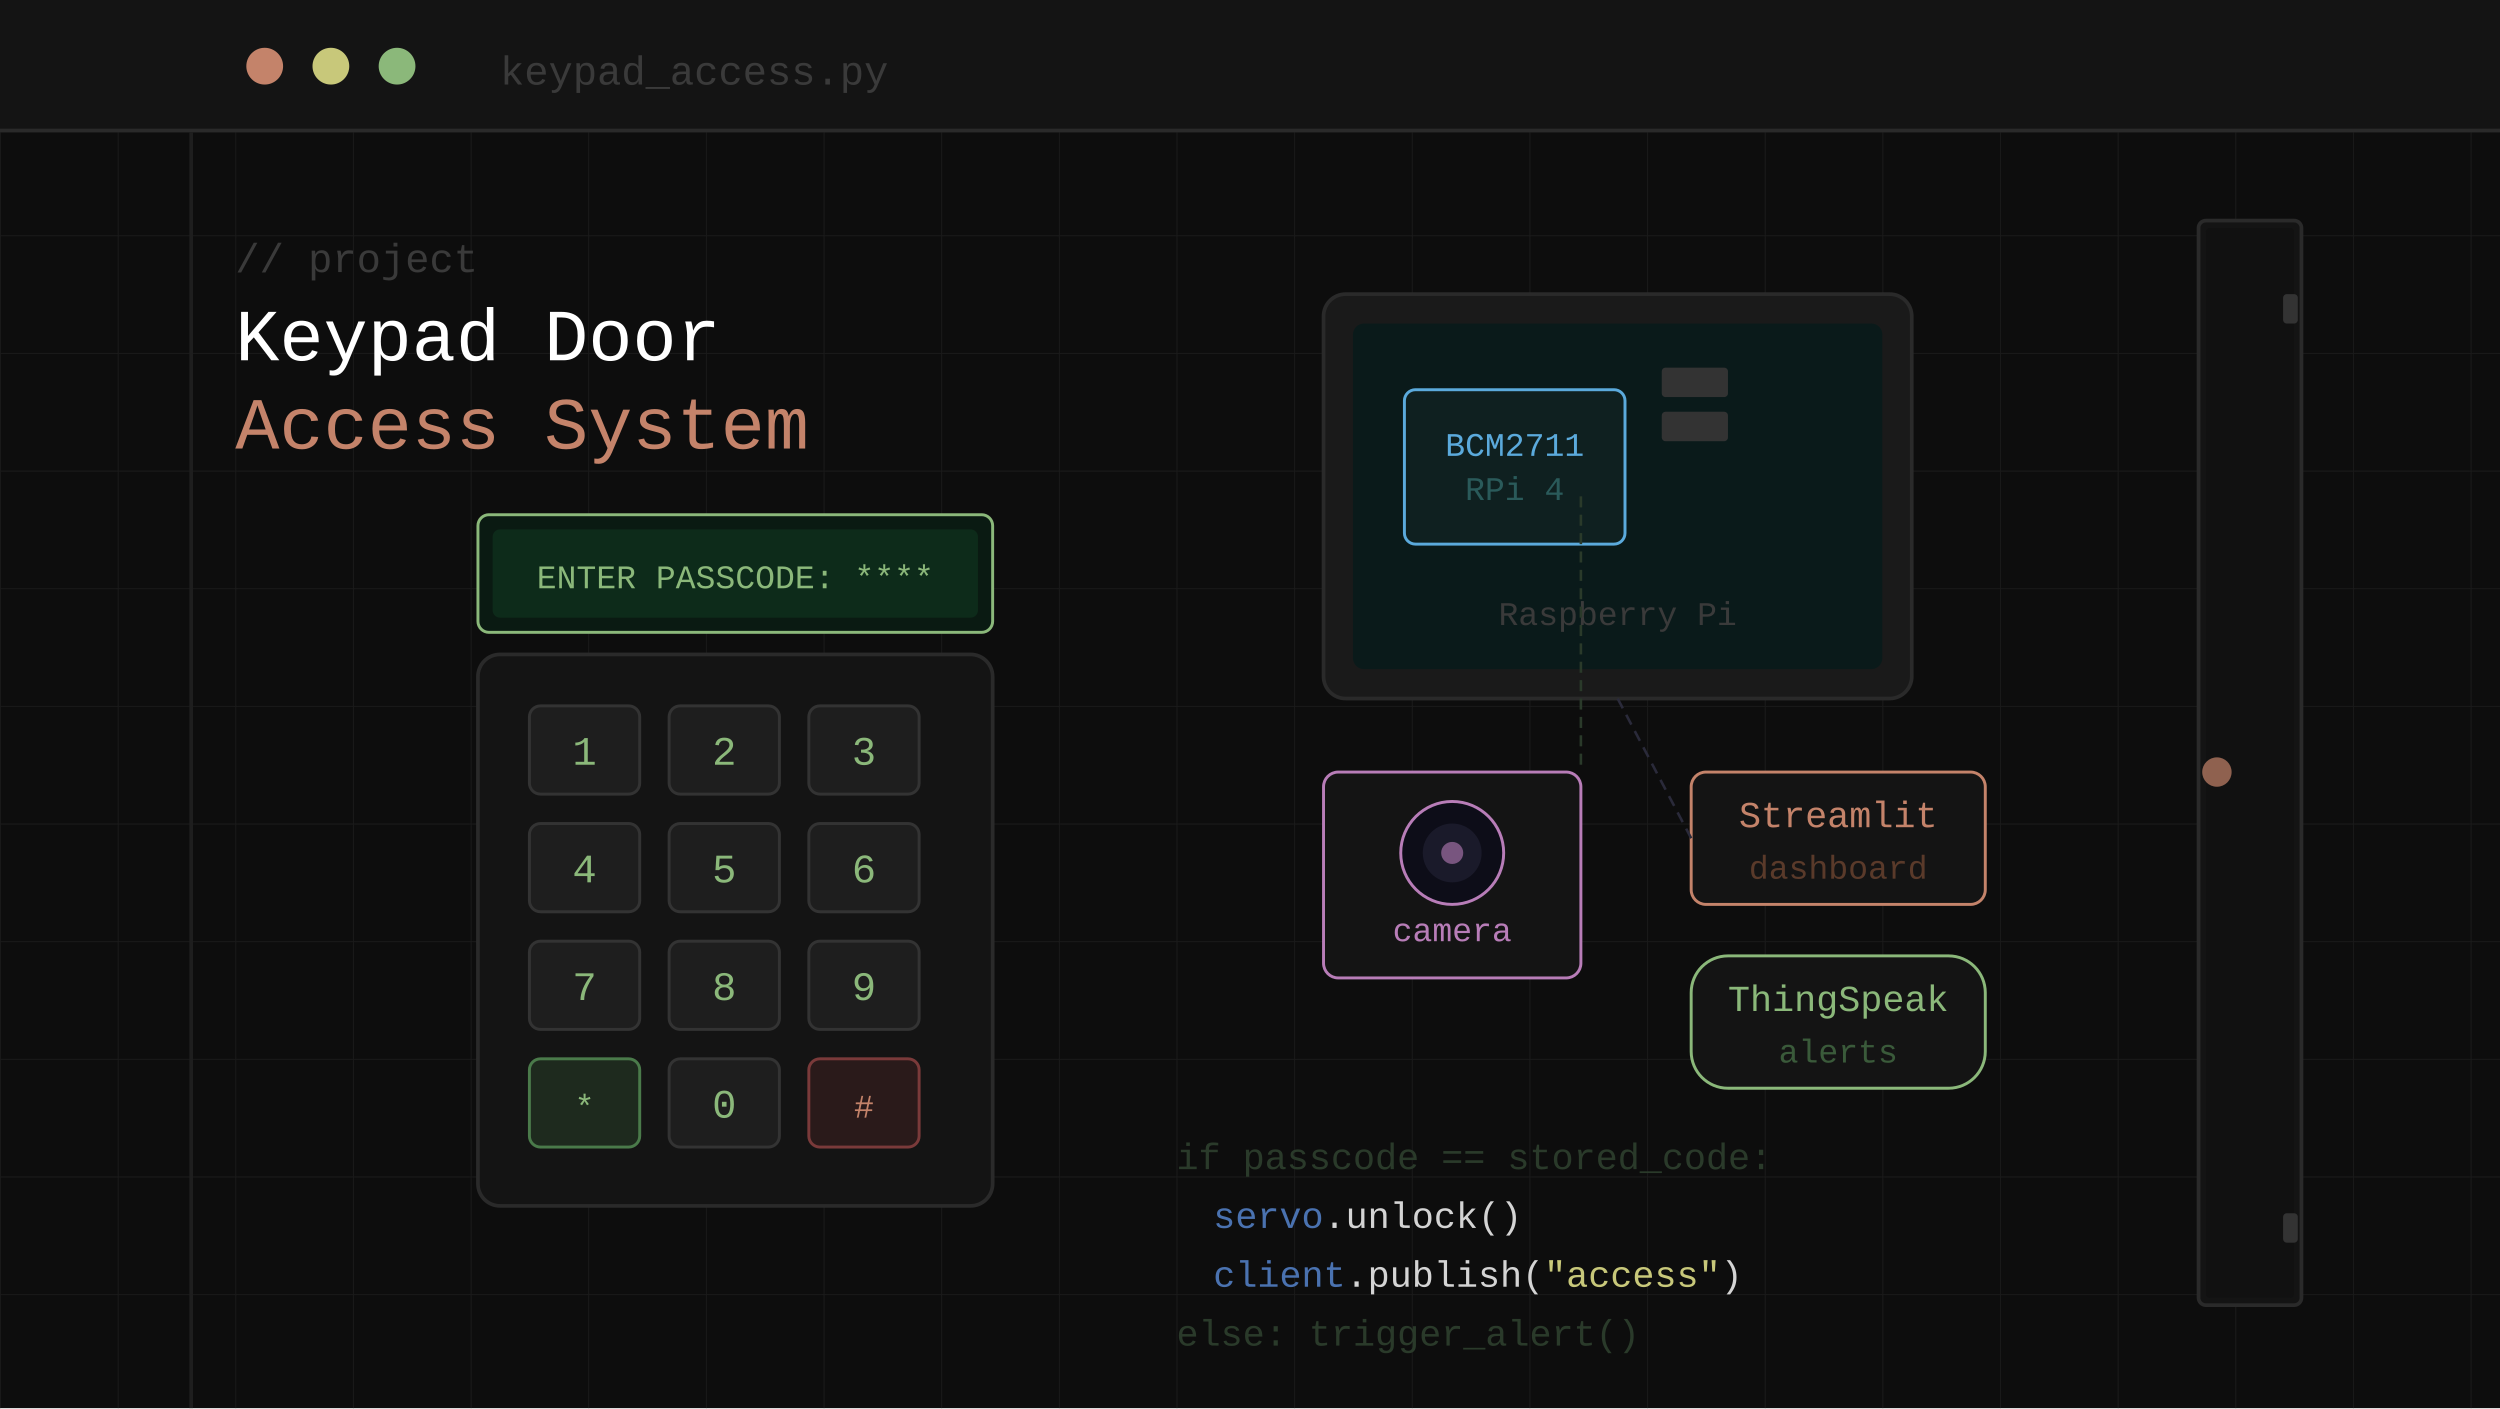
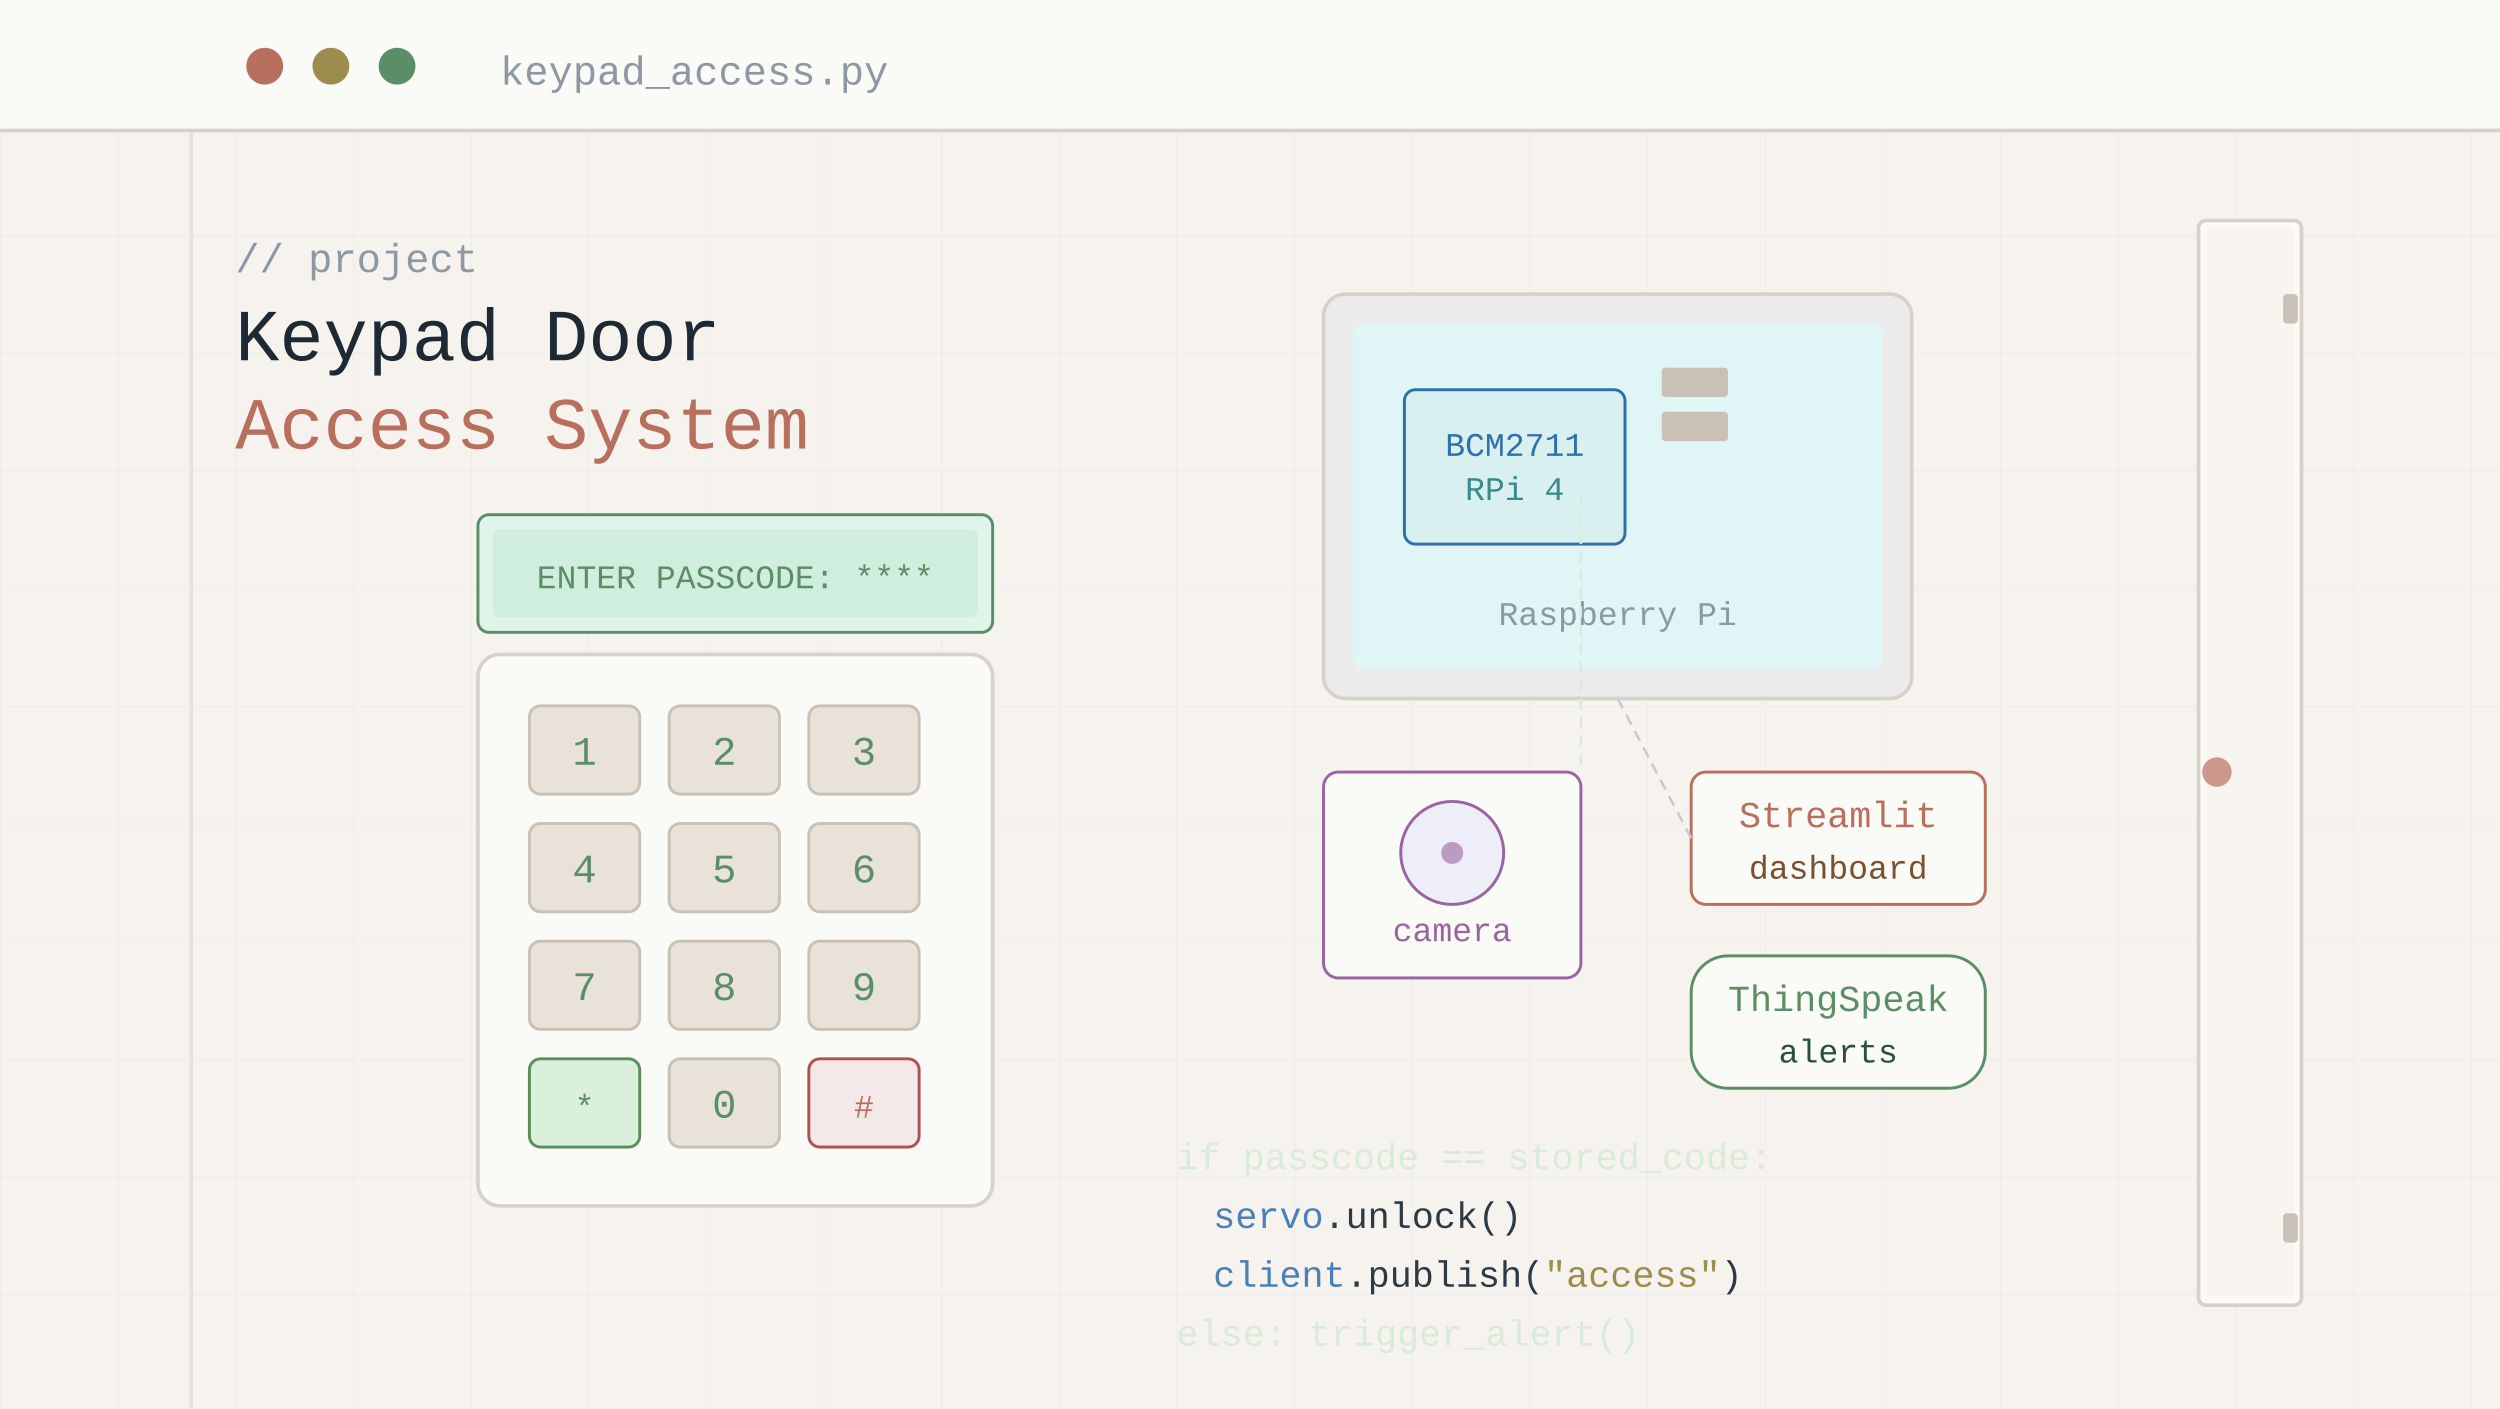
<svg xmlns="http://www.w3.org/2000/svg" viewBox="0 0 680 383">
  <style>.m{font-family:'JetBrains Mono','Courier New',monospace}</style>
-   <rect width="680" height="383" fill="#0d0d0d" />
+   <rect width="680" height="383" fill="#f6f3ee" />
  <defs>
    <pattern id="g2" width="32" height="32" patternUnits="userSpaceOnUse">
-       <path d="M32 0L0 0 0 32" fill="none" stroke="#1a1a1a" stroke-width="0.5" />
+       <path d="M32 0L0 0 0 32" fill="none" stroke="#ebebeb" stroke-width="0.5" />
    </pattern>
  </defs>
  <rect width="680" height="383" fill="url(#g2)" />
-   <rect x="0" y="0" width="680" height="36" fill="#141414" />
-   <rect x="0" y="35" width="680" height="1" fill="#2a2a2a" />
-   <circle cx="72" cy="18" r="5" fill="#C4836A" />
-   <circle cx="90" cy="18" r="5" fill="#C8C87A" />
-   <circle cx="108" cy="18" r="5" fill="#8BB87A" />
-   <text x="136" y="23" class="m" font-size="11" fill="#3a3a3a">keypad_access.py</text>
-   <line x1="52" y1="36" x2="52" y2="383" stroke="#1e1e1e" stroke-width="1" />
-   <text x="64" y="74" class="m" font-size="11" fill="#3a3a3a">// project</text>
-   <text x="64" y="98" class="m" font-size="20" font-weight="500" fill="#ffffff">Keypad Door</text>
-   <text x="64" y="122" class="m" font-size="20" font-weight="500" fill="#C4836A">Access System</text>
-   <rect x="130" y="140" width="140" height="32" rx="3" fill="#0a1a12" stroke="#8BB87A" stroke-width="0.8" />
-   <rect x="134" y="144" width="132" height="24" rx="2" fill="#0d2b1a" />
-   <text x="200" y="160" class="m" font-size="9" fill="#8BB87A" text-anchor="middle">ENTER PASSCODE: ****</text>
-   <rect x="130" y="178" width="140" height="150" rx="6" fill="#141414" stroke="#2a2a2a" stroke-width="1" />
-   <rect x="144" y="192" width="30" height="24" rx="3" fill="#1e1e1e" stroke="#333" stroke-width="0.8" />
-   <text x="159" y="208" class="m" font-size="11" fill="#8BB87A" text-anchor="middle">1</text>
-   <rect x="182" y="192" width="30" height="24" rx="3" fill="#1e1e1e" stroke="#333" stroke-width="0.8" />
-   <text x="197" y="208" class="m" font-size="11" fill="#8BB87A" text-anchor="middle">2</text>
-   <rect x="220" y="192" width="30" height="24" rx="3" fill="#1e1e1e" stroke="#333" stroke-width="0.8" />
-   <text x="235" y="208" class="m" font-size="11" fill="#8BB87A" text-anchor="middle">3</text>
-   <rect x="144" y="224" width="30" height="24" rx="3" fill="#1e1e1e" stroke="#333" stroke-width="0.8" />
-   <text x="159" y="240" class="m" font-size="11" fill="#8BB87A" text-anchor="middle">4</text>
-   <rect x="182" y="224" width="30" height="24" rx="3" fill="#1e1e1e" stroke="#333" stroke-width="0.8" />
-   <text x="197" y="240" class="m" font-size="11" fill="#8BB87A" text-anchor="middle">5</text>
-   <rect x="220" y="224" width="30" height="24" rx="3" fill="#1e1e1e" stroke="#333" stroke-width="0.8" />
-   <text x="235" y="240" class="m" font-size="11" fill="#8BB87A" text-anchor="middle">6</text>
-   <rect x="144" y="256" width="30" height="24" rx="3" fill="#1e1e1e" stroke="#333" stroke-width="0.8" />
-   <text x="159" y="272" class="m" font-size="11" fill="#8BB87A" text-anchor="middle">7</text>
-   <rect x="182" y="256" width="30" height="24" rx="3" fill="#1e1e1e" stroke="#333" stroke-width="0.8" />
-   <text x="197" y="272" class="m" font-size="11" fill="#8BB87A" text-anchor="middle">8</text>
-   <rect x="220" y="256" width="30" height="24" rx="3" fill="#1e1e1e" stroke="#333" stroke-width="0.8" />
-   <text x="235" y="272" class="m" font-size="11" fill="#8BB87A" text-anchor="middle">9</text>
-   <rect x="144" y="288" width="30" height="24" rx="3" fill="#1e2a1e" stroke="#4a7a4a" stroke-width="0.8" />
-   <text x="159" y="304" class="m" font-size="9" fill="#8BB87A" text-anchor="middle">*</text>
-   <rect x="182" y="288" width="30" height="24" rx="3" fill="#1e1e1e" stroke="#333" stroke-width="0.8" />
-   <text x="197" y="304" class="m" font-size="11" fill="#8BB87A" text-anchor="middle">0</text>
-   <rect x="220" y="288" width="30" height="24" rx="3" fill="#2a1a1a" stroke="#7a3a3a" stroke-width="0.8" />
-   <text x="235" y="304" class="m" font-size="9" fill="#C4836A" text-anchor="middle">#</text>
-   <rect x="360" y="80" width="160" height="110" rx="6" fill="#1a1a1a" stroke="#2a2a2a" stroke-width="1" />
-   <rect x="368" y="88" width="144" height="94" rx="3" fill="#0a1a1a" />
-   <rect x="382" y="106" width="60" height="42" rx="3" fill="#0f2020" stroke="#5BAADC" stroke-width="0.8" />
-   <text x="412" y="124" class="m" font-size="9" fill="#5BAADC" text-anchor="middle">BCM2711</text>
-   <text x="412" y="136" class="m" font-size="9" fill="#2a5a5a" text-anchor="middle">RPi 4</text>
-   <rect x="452" y="100" width="18" height="8" rx="1" fill="#333" />
-   <rect x="452" y="112" width="18" height="8" rx="1" fill="#333" />
-   <text x="440" y="170" class="m" font-size="9" fill="#3a3a3a" text-anchor="middle">Raspberry Pi</text>
-   <rect x="360" y="210" width="70" height="56" rx="4" fill="#141414" stroke="#B87DB8" stroke-width="0.8" />
-   <circle cx="395" cy="232" r="14" fill="#0d0d18" stroke="#B87DB8" stroke-width="0.8" />
-   <circle cx="395" cy="232" r="8" fill="#1a1a2a" />
-   <circle cx="395" cy="232" r="3" fill="#B87DB8" opacity="0.6" />
-   <text x="395" y="256" class="m" font-size="9" fill="#B87DB8" text-anchor="middle">camera</text>
-   <rect x="460" y="210" width="80" height="36" rx="4" fill="#141414" stroke="#C4836A" stroke-width="0.8" />
-   <text x="500" y="225" class="m" font-size="10" fill="#C4836A" text-anchor="middle">Streamlit</text>
-   <text x="500" y="239" class="m" font-size="9" fill="#5a3a2a" text-anchor="middle">dashboard</text>
-   <rect x="460" y="260" width="80" height="36" rx="10" fill="#141414" stroke="#8BB87A" stroke-width="0.8" />
-   <text x="500" y="275" class="m" font-size="10" fill="#8BB87A" text-anchor="middle">ThingSpeak</text>
-   <text x="500" y="289" class="m" font-size="9" fill="#3a5a3a" text-anchor="middle">alerts</text>
-   <line x1="430" y1="135" x2="430" y2="210" stroke="#2a3a2a" stroke-width="0.7" stroke-dasharray="3 2" />
-   <line x1="440" y1="190" x2="460" y2="228" stroke="#2a2a3a" stroke-width="0.7" stroke-dasharray="3 2" />
-   <rect x="598" y="60" width="28" height="295" rx="2" fill="#141414" stroke="#2a2a2a" stroke-width="1" />
-   <rect x="600" y="62" width="24" height="291" rx="1" fill="#111" />
-   <circle cx="603" cy="210" r="4" fill="#C4836A" opacity="0.7" />
-   <rect x="621" y="80" width="4" height="8" rx="1" fill="#333" />
-   <rect x="621" y="330" width="4" height="8" rx="1" fill="#333" />
-   <text x="320" y="318" class="m" font-size="10" fill="#2a3a2a">if passcode == stored_code:</text>
-   <text x="330" y="334" class="m" font-size="10" fill="#4A72B0">    servo</text>
-   <text x="360" y="334" class="m" font-size="10" fill="#d4d4d4">.unlock()</text>
-   <text x="330" y="350" class="m" font-size="10" fill="#4A72B0">    client</text>
-   <text x="366" y="350" class="m" font-size="10" fill="#d4d4d4">.publish(</text>
-   <text x="420" y="350" class="m" font-size="10" fill="#C8C87A">"access"</text>
-   <text x="468" y="350" class="m" font-size="10" fill="#d4d4d4">)</text>
-   <text x="320" y="366" class="m" font-size="10" fill="#2a3a2a">else: trigger_alert()</text>
+   <rect x="0" y="0" width="680" height="36" fill="#fafaf7" />
+   <rect x="0" y="35" width="680" height="1" fill="#d8d1c7" />
+   <circle cx="72" cy="18" r="5" fill="#b86f5e" />
+   <circle cx="90" cy="18" r="5" fill="#9c8d4f" />
+   <circle cx="108" cy="18" r="5" fill="#5b8d67" />
+   <text x="136" y="23" class="m" font-size="11" fill="#8e98a4">keypad_access.py</text>
+   <line x1="52" y1="36" x2="52" y2="383" stroke="#e8e2d9" stroke-width="1" />
+   <text x="64" y="74" class="m" font-size="11" fill="#8e98a4">// project</text>
+   <text x="64" y="98" class="m" font-size="20" font-weight="500" fill="#1f2933">Keypad Door</text>
+   <text x="64" y="122" class="m" font-size="20" font-weight="500" fill="#b86f5e">Access System</text>
+   <rect x="130" y="140" width="140" height="32" rx="3" fill="#e0f5ea" stroke="#5b8d67" stroke-width="0.8" />
+   <rect x="134" y="144" width="132" height="24" rx="2" fill="#d0eedd" />
+   <text x="200" y="160" class="m" font-size="9" fill="#5b8d67" text-anchor="middle">ENTER PASSCODE: ****</text>
+   <rect x="130" y="178" width="140" height="150" rx="6" fill="#fafaf7" stroke="#d8d1c7" stroke-width="1" />
+   <rect x="144" y="192" width="30" height="24" rx="3" fill="#e8e2d9" stroke="#c9c1b5" stroke-width="0.8" />
+   <text x="159" y="208" class="m" font-size="11" fill="#5b8d67" text-anchor="middle">1</text>
+   <rect x="182" y="192" width="30" height="24" rx="3" fill="#e8e2d9" stroke="#c9c1b5" stroke-width="0.8" />
+   <text x="197" y="208" class="m" font-size="11" fill="#5b8d67" text-anchor="middle">2</text>
+   <rect x="220" y="192" width="30" height="24" rx="3" fill="#e8e2d9" stroke="#c9c1b5" stroke-width="0.8" />
+   <text x="235" y="208" class="m" font-size="11" fill="#5b8d67" text-anchor="middle">3</text>
+   <rect x="144" y="224" width="30" height="24" rx="3" fill="#e8e2d9" stroke="#c9c1b5" stroke-width="0.8" />
+   <text x="159" y="240" class="m" font-size="11" fill="#5b8d67" text-anchor="middle">4</text>
+   <rect x="182" y="224" width="30" height="24" rx="3" fill="#e8e2d9" stroke="#c9c1b5" stroke-width="0.8" />
+   <text x="197" y="240" class="m" font-size="11" fill="#5b8d67" text-anchor="middle">5</text>
+   <rect x="220" y="224" width="30" height="24" rx="3" fill="#e8e2d9" stroke="#c9c1b5" stroke-width="0.8" />
+   <text x="235" y="240" class="m" font-size="11" fill="#5b8d67" text-anchor="middle">6</text>
+   <rect x="144" y="256" width="30" height="24" rx="3" fill="#e8e2d9" stroke="#c9c1b5" stroke-width="0.8" />
+   <text x="159" y="272" class="m" font-size="11" fill="#5b8d67" text-anchor="middle">7</text>
+   <rect x="182" y="256" width="30" height="24" rx="3" fill="#e8e2d9" stroke="#c9c1b5" stroke-width="0.8" />
+   <text x="197" y="272" class="m" font-size="11" fill="#5b8d67" text-anchor="middle">8</text>
+   <rect x="220" y="256" width="30" height="24" rx="3" fill="#e8e2d9" stroke="#c9c1b5" stroke-width="0.8" />
+   <text x="235" y="272" class="m" font-size="11" fill="#5b8d67" text-anchor="middle">9</text>
+   <rect x="144" y="288" width="30" height="24" rx="3" fill="#daf0da" stroke="#5a9058" stroke-width="0.8" />
+   <text x="159" y="304" class="m" font-size="9" fill="#5b8d67" text-anchor="middle">*</text>
+   <rect x="182" y="288" width="30" height="24" rx="3" fill="#e8e2d9" stroke="#c9c1b5" stroke-width="0.8" />
+   <text x="197" y="304" class="m" font-size="11" fill="#5b8d67" text-anchor="middle">0</text>
+   <rect x="220" y="288" width="30" height="24" rx="3" fill="#f5e8e8" stroke="#b05050" stroke-width="0.8" />
+   <text x="235" y="304" class="m" font-size="9" fill="#b86f5e" text-anchor="middle">#</text>
+   <rect x="360" y="80" width="160" height="110" rx="6" fill="#ebebeb" stroke="#d8d1c7" stroke-width="1" />
+   <rect x="368" y="88" width="144" height="94" rx="3" fill="#e0f5f5" />
+   <rect x="382" y="106" width="60" height="42" rx="3" fill="#d8f0f0" stroke="#2f6faa" stroke-width="0.8" />
+   <text x="412" y="124" class="m" font-size="9" fill="#2f6faa" text-anchor="middle">BCM2711</text>
+   <text x="412" y="136" class="m" font-size="9" fill="#3a8a8a" text-anchor="middle">RPi 4</text>
+   <rect x="452" y="100" width="18" height="8" rx="1" fill="#c9c1b5" />
+   <rect x="452" y="112" width="18" height="8" rx="1" fill="#c9c1b5" />
+   <text x="440" y="170" class="m" font-size="9" fill="#8e98a4" text-anchor="middle">Raspberry Pi</text>
+   <rect x="360" y="210" width="70" height="56" rx="4" fill="#fafaf7" stroke="#9a64a0" stroke-width="0.8" />
+   <circle cx="395" cy="232" r="14" fill="#eeeef8" stroke="#9a64a0" stroke-width="0.8" />
+   <circle cx="395" cy="232" r="8" fill="#eeeefa" />
+   <circle cx="395" cy="232" r="3" fill="#9a64a0" opacity="0.6" />
+   <text x="395" y="256" class="m" font-size="9" fill="#9a64a0" text-anchor="middle">camera</text>
+   <rect x="460" y="210" width="80" height="36" rx="4" fill="#fafaf7" stroke="#b86f5e" stroke-width="0.8" />
+   <text x="500" y="225" class="m" font-size="10" fill="#b86f5e" text-anchor="middle">Streamlit</text>
+   <text x="500" y="239" class="m" font-size="9" fill="#7a5030" text-anchor="middle">dashboard</text>
+   <rect x="460" y="260" width="80" height="36" rx="10" fill="#fafaf7" stroke="#5b8d67" stroke-width="0.8" />
+   <text x="500" y="275" class="m" font-size="10" fill="#5b8d67" text-anchor="middle">ThingSpeak</text>
+   <text x="500" y="289" class="m" font-size="9" fill="#2a5038" text-anchor="middle">alerts</text>
+   <line x1="430" y1="135" x2="430" y2="210" stroke="#d8ead8" stroke-width="0.7" stroke-dasharray="3 2" />
+   <line x1="440" y1="190" x2="460" y2="228" stroke="#c8c8d8" stroke-width="0.7" stroke-dasharray="3 2" />
+   <rect x="598" y="60" width="28" height="295" rx="2" fill="#fafaf7" stroke="#d8d1c7" stroke-width="1" />
+   <rect x="600" y="62" width="24" height="291" rx="1" fill="#f8f5f0" />
+   <circle cx="603" cy="210" r="4" fill="#b86f5e" opacity="0.7" />
+   <rect x="621" y="80" width="4" height="8" rx="1" fill="#c9c1b5" />
+   <rect x="621" y="330" width="4" height="8" rx="1" fill="#c9c1b5" />
+   <text x="320" y="318" class="m" font-size="10" fill="#d8ead8">if passcode == stored_code:</text>
+   <text x="330" y="334" class="m" font-size="10" fill="#4c7fb8">    servo</text>
+   <text x="360" y="334" class="m" font-size="10" fill="#2d3a45">.unlock()</text>
+   <text x="330" y="350" class="m" font-size="10" fill="#4c7fb8">    client</text>
+   <text x="366" y="350" class="m" font-size="10" fill="#2d3a45">.publish(</text>
+   <text x="420" y="350" class="m" font-size="10" fill="#9c8d4f">"access"</text>
+   <text x="468" y="350" class="m" font-size="10" fill="#2d3a45">)</text>
+   <text x="320" y="366" class="m" font-size="10" fill="#d8ead8">else: trigger_alert()</text>
</svg>
